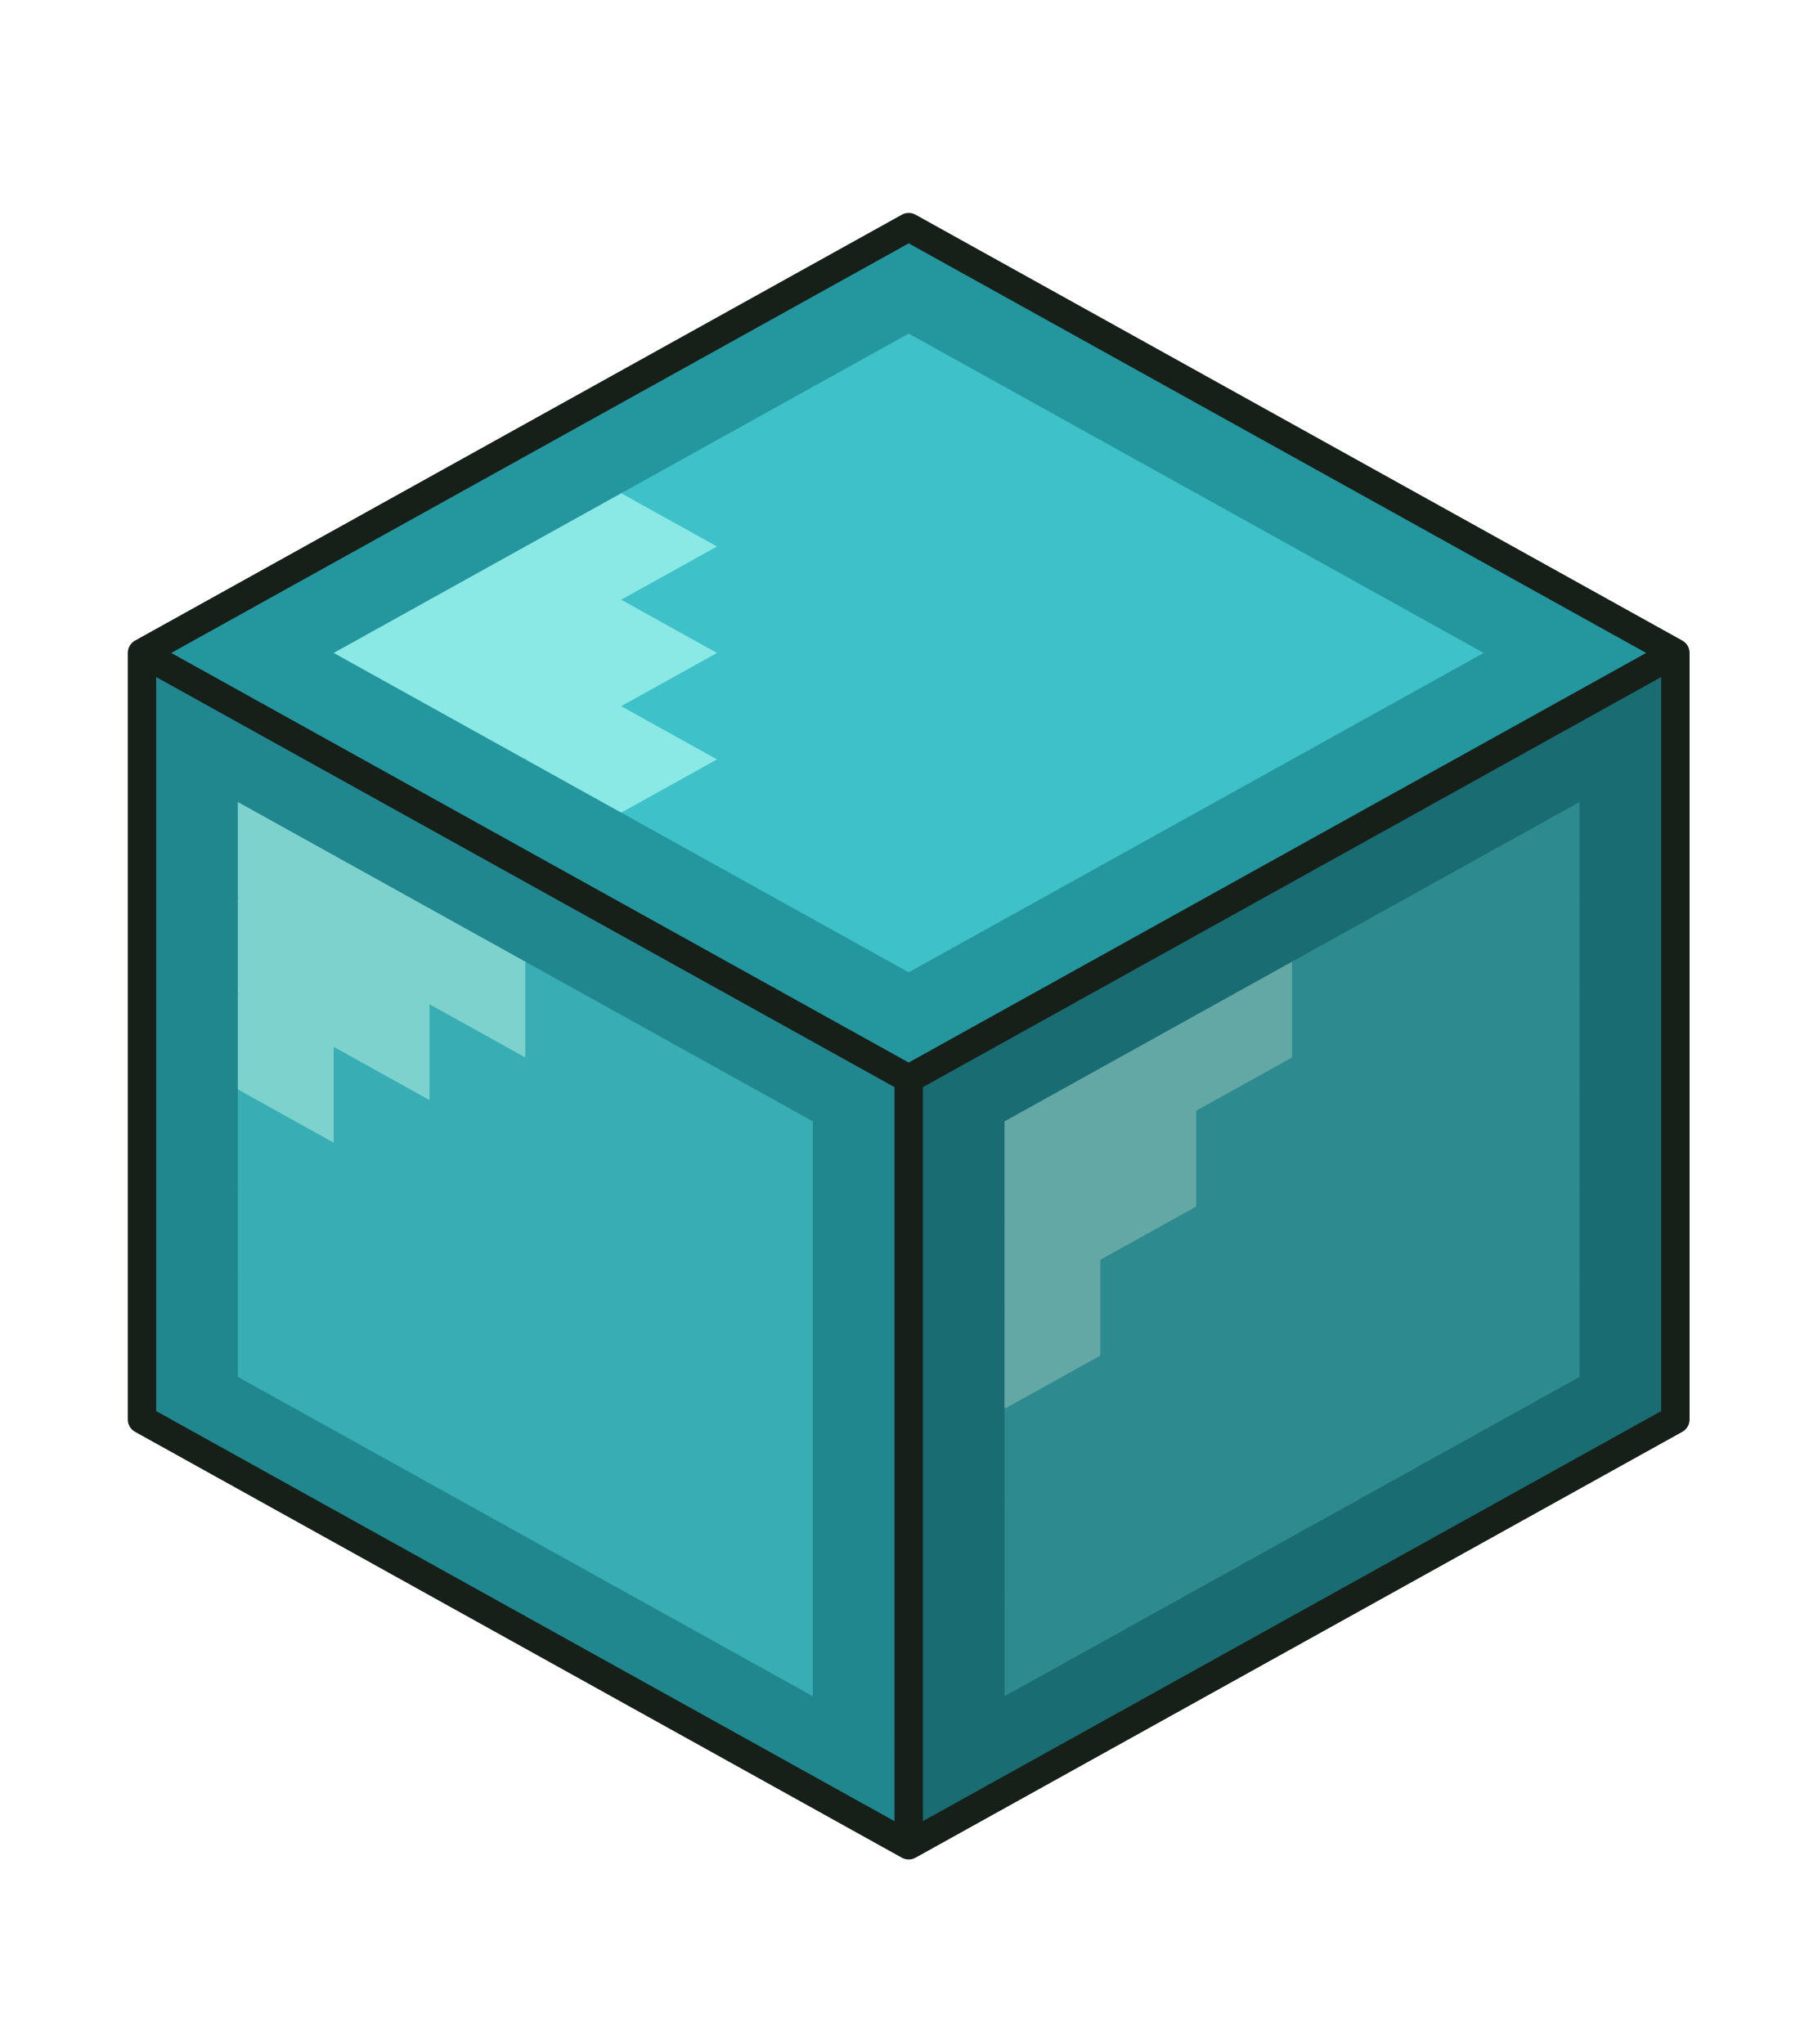
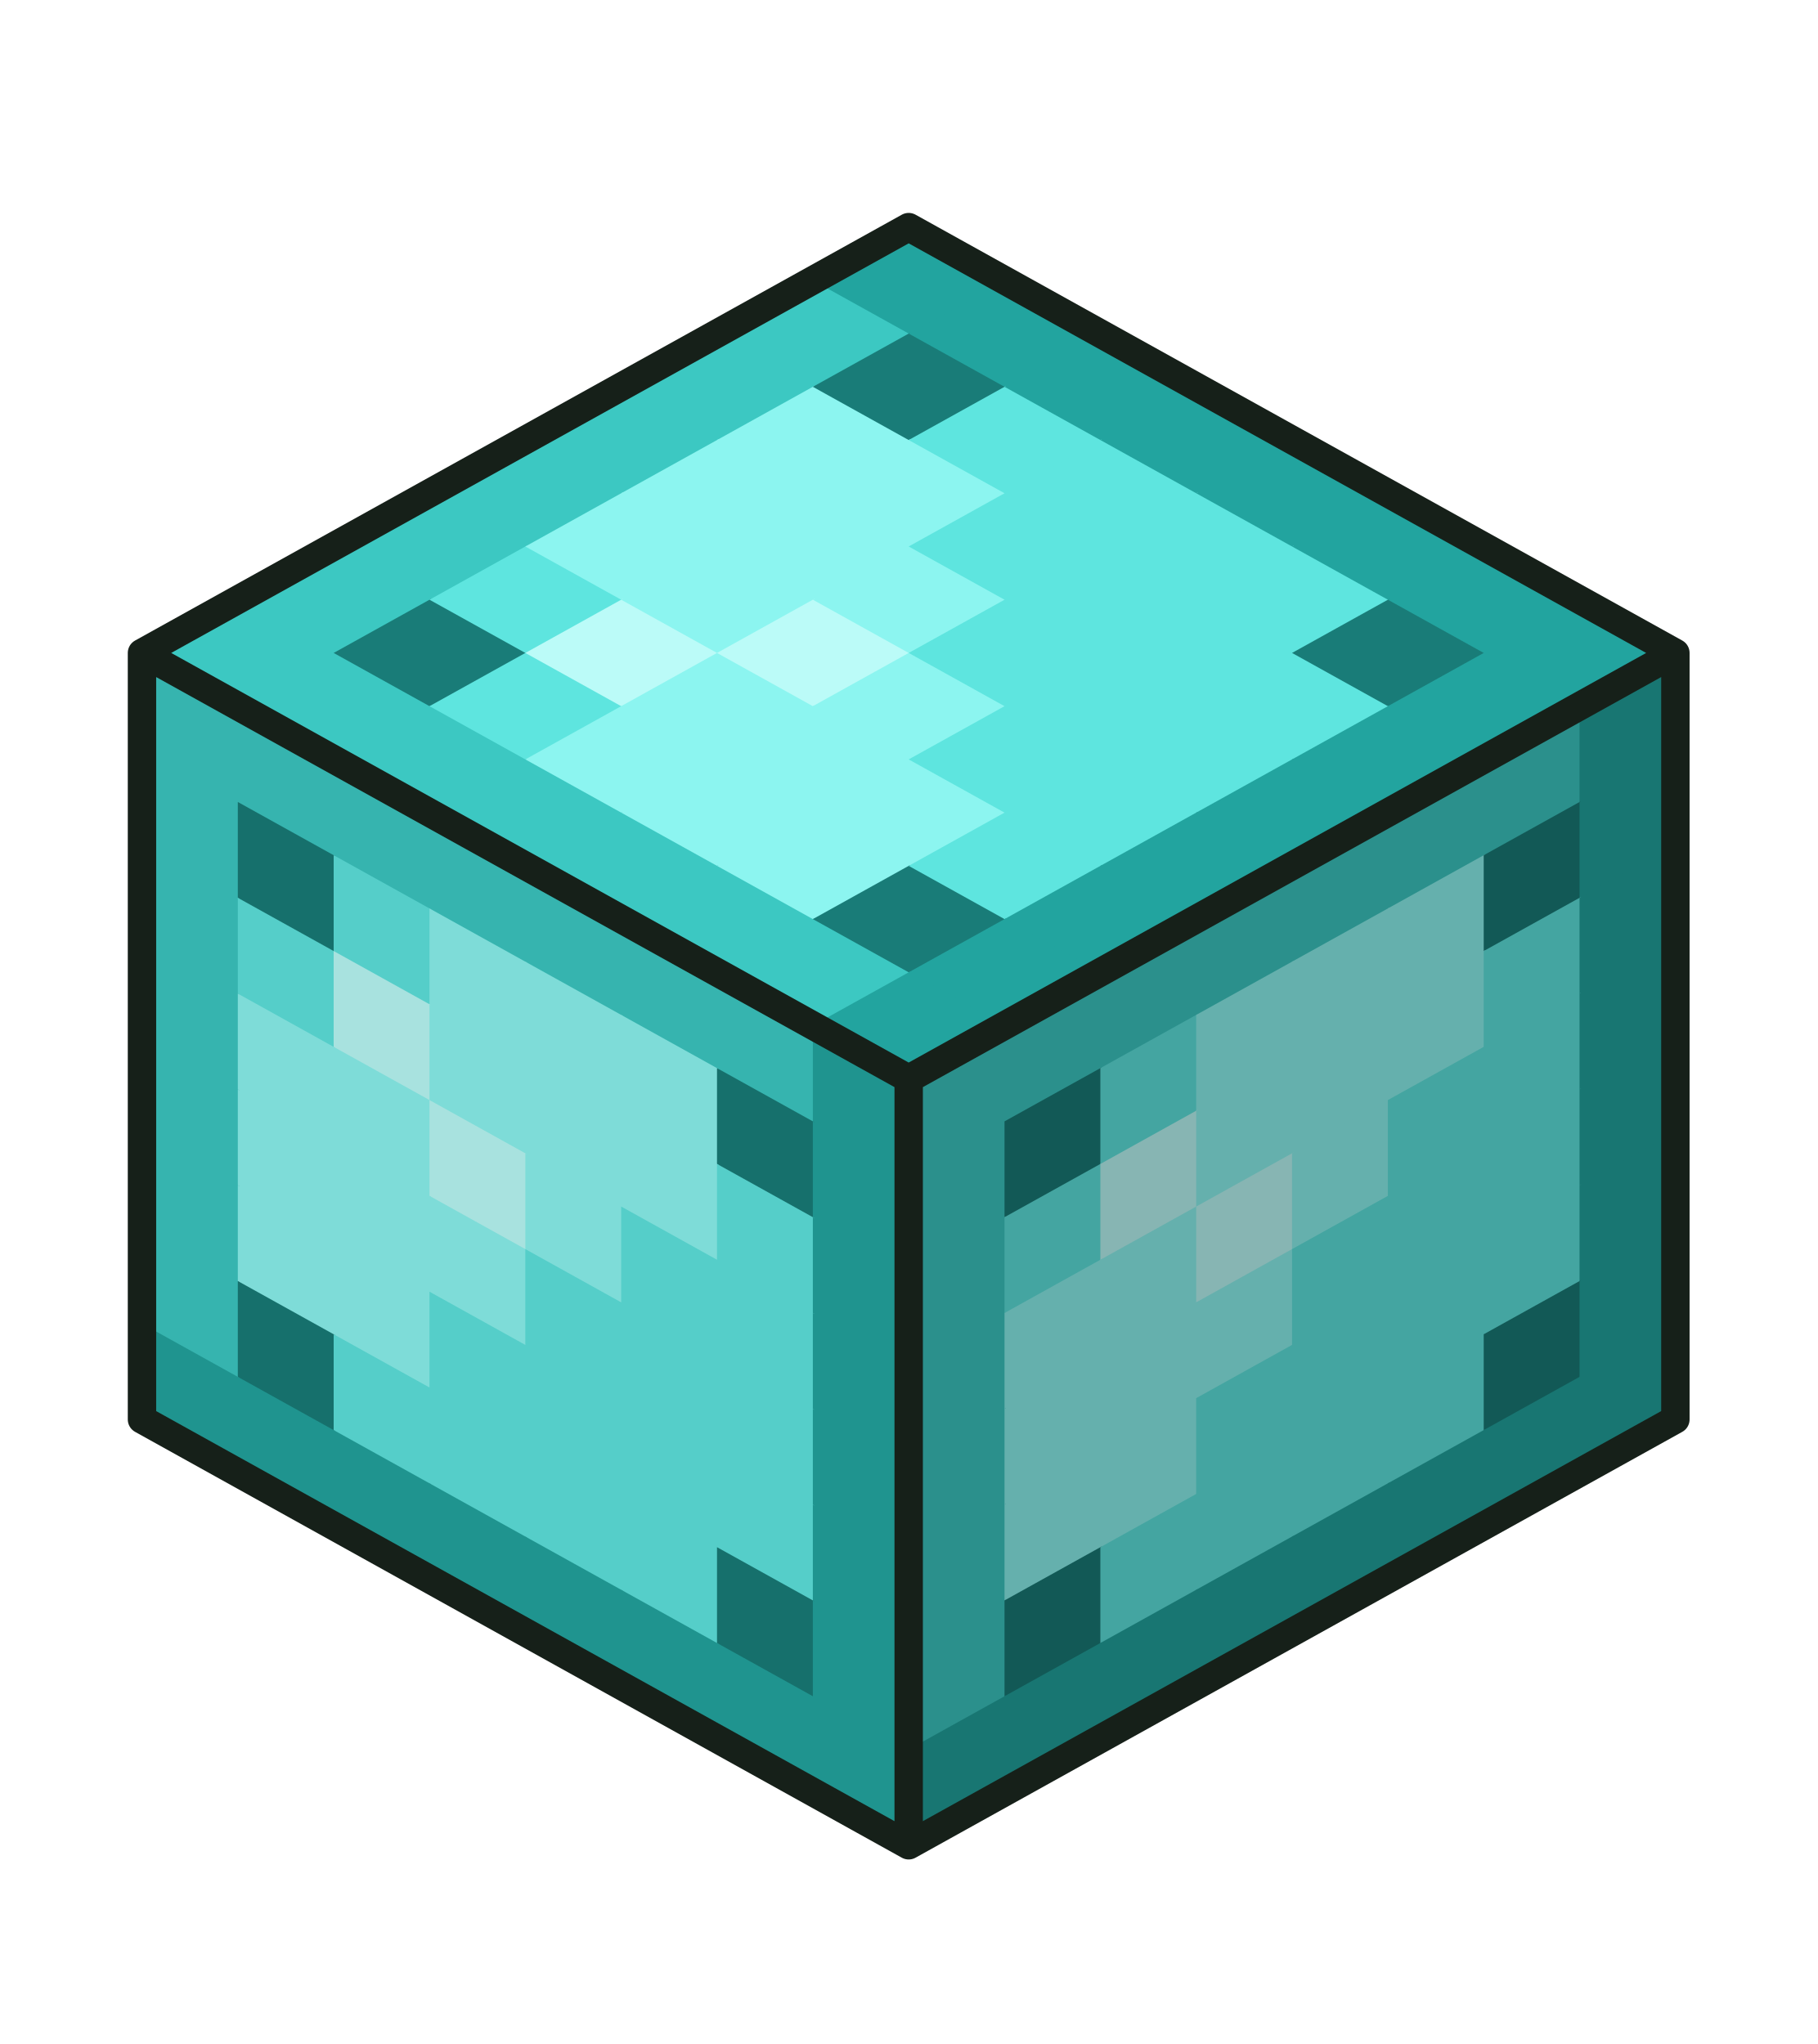
<svg xmlns="http://www.w3.org/2000/svg" viewBox="0 0 128 144" role="img">
  <g transform="matrix(6.75 -3.75 6.75 3.75 10 46)">
-     <rect x="0" y="0" width="1.015" height="1.015" fill="#23969e" />
-     <rect x="1" y="0" width="1.015" height="1.015" fill="#23969e" />
-     <rect x="2" y="0" width="1.015" height="1.015" fill="#23969e" />
-     <rect x="3" y="0" width="1.015" height="1.015" fill="#23969e" />
-     <rect x="4" y="0" width="1.015" height="1.015" fill="#23969e" />
-     <rect x="5" y="0" width="1.015" height="1.015" fill="#23969e" />
-     <rect x="6" y="0" width="1.015" height="1.015" fill="#23969e" />
-     <rect x="7" y="0" width="1.015" height="1.015" fill="#23969e" />
-     <rect x="0" y="1" width="1.015" height="1.015" fill="#23969e" />
-     <rect x="1" y="1" width="1.015" height="1.015" fill="#8be9e5" />
-     <rect x="2" y="1" width="1.015" height="1.015" fill="#8be9e5" />
-     <rect x="3" y="1" width="1.015" height="1.015" fill="#8be9e5" />
-     <rect x="4" y="1" width="1.015" height="1.015" fill="#3ec1c8" />
-     <rect x="5" y="1" width="1.015" height="1.015" fill="#3ec1c8" />
-     <rect x="6" y="1" width="1.015" height="1.015" fill="#3ec1c8" />
-     <rect x="7" y="1" width="1.015" height="1.015" fill="#23969e" />
-     <rect x="0" y="2" width="1.015" height="1.015" fill="#23969e" />
-     <rect x="1" y="2" width="1.015" height="1.015" fill="#8be9e5" />
-     <rect x="2" y="2" width="1.015" height="1.015" fill="#8be9e5" />
-     <rect x="3" y="2" width="1.015" height="1.015" fill="#3ec1c8" />
-     <rect x="4" y="2" width="1.015" height="1.015" fill="#3ec1c8" />
-     <rect x="5" y="2" width="1.015" height="1.015" fill="#3ec1c8" />
-     <rect x="6" y="2" width="1.015" height="1.015" fill="#3ec1c8" />
-     <rect x="7" y="2" width="1.015" height="1.015" fill="#23969e" />
-     <rect x="0" y="3" width="1.015" height="1.015" fill="#23969e" />
-     <rect x="1" y="3" width="1.015" height="1.015" fill="#8be9e5" />
-     <rect x="2" y="3" width="1.015" height="1.015" fill="#3ec1c8" />
-     <rect x="3" y="3" width="1.015" height="1.015" fill="#3ec1c8" />
-     <rect x="4" y="3" width="1.015" height="1.015" fill="#3ec1c8" />
-     <rect x="5" y="3" width="1.015" height="1.015" fill="#3ec1c8" />
-     <rect x="6" y="3" width="1.015" height="1.015" fill="#3ec1c8" />
-     <rect x="7" y="3" width="1.015" height="1.015" fill="#23969e" />
-     <rect x="0" y="4" width="1.015" height="1.015" fill="#23969e" />
-     <rect x="1" y="4" width="1.015" height="1.015" fill="#3ec1c8" />
-     <rect x="2" y="4" width="1.015" height="1.015" fill="#3ec1c8" />
-     <rect x="3" y="4" width="1.015" height="1.015" fill="#3ec1c8" />
-     <rect x="4" y="4" width="1.015" height="1.015" fill="#3ec1c8" />
-     <rect x="5" y="4" width="1.015" height="1.015" fill="#3ec1c8" />
-     <rect x="6" y="4" width="1.015" height="1.015" fill="#3ec1c8" />
-     <rect x="7" y="4" width="1.015" height="1.015" fill="#23969e" />
-     <rect x="0" y="5" width="1.015" height="1.015" fill="#23969e" />
-     <rect x="1" y="5" width="1.015" height="1.015" fill="#3ec1c8" />
-     <rect x="2" y="5" width="1.015" height="1.015" fill="#3ec1c8" />
-     <rect x="3" y="5" width="1.015" height="1.015" fill="#3ec1c8" />
-     <rect x="4" y="5" width="1.015" height="1.015" fill="#3ec1c8" />
-     <rect x="5" y="5" width="1.015" height="1.015" fill="#3ec1c8" />
-     <rect x="6" y="5" width="1.015" height="1.015" fill="#3ec1c8" />
-     <rect x="7" y="5" width="1.015" height="1.015" fill="#23969e" />
-     <rect x="0" y="6" width="1.015" height="1.015" fill="#23969e" />
-     <rect x="1" y="6" width="1.015" height="1.015" fill="#3ec1c8" />
-     <rect x="2" y="6" width="1.015" height="1.015" fill="#3ec1c8" />
-     <rect x="3" y="6" width="1.015" height="1.015" fill="#3ec1c8" />
-     <rect x="4" y="6" width="1.015" height="1.015" fill="#3ec1c8" />
-     <rect x="5" y="6" width="1.015" height="1.015" fill="#3ec1c8" />
-     <rect x="6" y="6" width="1.015" height="1.015" fill="#3ec1c8" />
-     <rect x="7" y="6" width="1.015" height="1.015" fill="#23969e" />
-     <rect x="0" y="7" width="1.015" height="1.015" fill="#23969e" />
-     <rect x="1" y="7" width="1.015" height="1.015" fill="#23969e" />
-     <rect x="2" y="7" width="1.015" height="1.015" fill="#23969e" />
-     <rect x="3" y="7" width="1.015" height="1.015" fill="#23969e" />
-     <rect x="4" y="7" width="1.015" height="1.015" fill="#23969e" />
-     <rect x="5" y="7" width="1.015" height="1.015" fill="#23969e" />
-     <rect x="6" y="7" width="1.015" height="1.015" fill="#23969e" />
-     <rect x="7" y="7" width="1.015" height="1.015" fill="#23969e" />
+     <rect x="0" y="0" width="1.015" height="1.015" fill="#3cc8c2" />
+     <rect x="1" y="0" width="1.015" height="1.015" fill="#3cc8c2" />
+     <rect x="2" y="0" width="1.015" height="1.015" fill="#3cc8c2" />
+     <rect x="3" y="0" width="1.015" height="1.015" fill="#3cc8c2" />
+     <rect x="4" y="0" width="1.015" height="1.015" fill="#3cc8c2" />
+     <rect x="5" y="0" width="1.015" height="1.015" fill="#3cc8c2" />
+     <rect x="6" y="0" width="1.015" height="1.015" fill="#3cc8c2" />
+     <rect x="7" y="0" width="1.015" height="1.015" fill="#22a49f" />
+     <rect x="0" y="1" width="1.015" height="1.015" fill="#3cc8c2" />
+     <rect x="1" y="1" width="1.015" height="1.015" fill="#197c78" />
+     <rect x="2" y="1" width="1.015" height="1.015" fill="#5ee5df" />
+     <rect x="3" y="1" width="1.015" height="1.015" fill="#8cf5f0" />
+     <rect x="4" y="1" width="1.015" height="1.015" fill="#8cf5f0" />
+     <rect x="5" y="1" width="1.015" height="1.015" fill="#8cf5f0" />
+     <rect x="6" y="1" width="1.015" height="1.015" fill="#197c78" />
+     <rect x="7" y="1" width="1.015" height="1.015" fill="#22a49f" />
+     <rect x="0" y="2" width="1.015" height="1.015" fill="#3cc8c2" />
+     <rect x="1" y="2" width="1.015" height="1.015" fill="#5ee5df" />
+     <rect x="2" y="2" width="1.015" height="1.015" fill="#bbfbf8" />
+     <rect x="3" y="2" width="1.015" height="1.015" fill="#8cf5f0" />
+     <rect x="4" y="2" width="1.015" height="1.015" fill="#8cf5f0" />
+     <rect x="5" y="2" width="1.015" height="1.015" fill="#8cf5f0" />
+     <rect x="6" y="2" width="1.015" height="1.015" fill="#5ee5df" />
+     <rect x="7" y="2" width="1.015" height="1.015" fill="#22a49f" />
+     <rect x="0" y="3" width="1.015" height="1.015" fill="#3cc8c2" />
+     <rect x="1" y="3" width="1.015" height="1.015" fill="#8cf5f0" />
+     <rect x="2" y="3" width="1.015" height="1.015" fill="#8cf5f0" />
+     <rect x="3" y="3" width="1.015" height="1.015" fill="#bbfbf8" />
+     <rect x="4" y="3" width="1.015" height="1.015" fill="#8cf5f0" />
+     <rect x="5" y="3" width="1.015" height="1.015" fill="#5ee5df" />
+     <rect x="6" y="3" width="1.015" height="1.015" fill="#5ee5df" />
+     <rect x="7" y="3" width="1.015" height="1.015" fill="#22a49f" />
+     <rect x="0" y="4" width="1.015" height="1.015" fill="#3cc8c2" />
+     <rect x="1" y="4" width="1.015" height="1.015" fill="#8cf5f0" />
+     <rect x="2" y="4" width="1.015" height="1.015" fill="#8cf5f0" />
+     <rect x="3" y="4" width="1.015" height="1.015" fill="#8cf5f0" />
+     <rect x="4" y="4" width="1.015" height="1.015" fill="#5ee5df" />
+     <rect x="5" y="4" width="1.015" height="1.015" fill="#5ee5df" />
+     <rect x="6" y="4" width="1.015" height="1.015" fill="#5ee5df" />
+     <rect x="7" y="4" width="1.015" height="1.015" fill="#22a49f" />
+     <rect x="0" y="5" width="1.015" height="1.015" fill="#3cc8c2" />
+     <rect x="1" y="5" width="1.015" height="1.015" fill="#8cf5f0" />
+     <rect x="2" y="5" width="1.015" height="1.015" fill="#8cf5f0" />
+     <rect x="3" y="5" width="1.015" height="1.015" fill="#5ee5df" />
+     <rect x="4" y="5" width="1.015" height="1.015" fill="#5ee5df" />
+     <rect x="5" y="5" width="1.015" height="1.015" fill="#5ee5df" />
+     <rect x="6" y="5" width="1.015" height="1.015" fill="#5ee5df" />
+     <rect x="7" y="5" width="1.015" height="1.015" fill="#22a49f" />
+     <rect x="0" y="6" width="1.015" height="1.015" fill="#3cc8c2" />
+     <rect x="1" y="6" width="1.015" height="1.015" fill="#197c78" />
+     <rect x="2" y="6" width="1.015" height="1.015" fill="#5ee5df" />
+     <rect x="3" y="6" width="1.015" height="1.015" fill="#5ee5df" />
+     <rect x="4" y="6" width="1.015" height="1.015" fill="#5ee5df" />
+     <rect x="5" y="6" width="1.015" height="1.015" fill="#5ee5df" />
+     <rect x="6" y="6" width="1.015" height="1.015" fill="#197c78" />
+     <rect x="7" y="6" width="1.015" height="1.015" fill="#22a49f" />
+     <rect x="0" y="7" width="1.015" height="1.015" fill="#22a49f" />
+     <rect x="1" y="7" width="1.015" height="1.015" fill="#22a49f" />
+     <rect x="2" y="7" width="1.015" height="1.015" fill="#22a49f" />
+     <rect x="3" y="7" width="1.015" height="1.015" fill="#22a49f" />
+     <rect x="4" y="7" width="1.015" height="1.015" fill="#22a49f" />
+     <rect x="5" y="7" width="1.015" height="1.015" fill="#22a49f" />
+     <rect x="6" y="7" width="1.015" height="1.015" fill="#22a49f" />
+     <rect x="7" y="7" width="1.015" height="1.015" fill="#22a49f" />
  </g>
  <g transform="matrix(6.75 3.75 0 6.75 10 46)">
-     <rect x="0" y="0" width="1.015" height="1.015" fill="#20878e" />
-     <rect x="1" y="0" width="1.015" height="1.015" fill="#20878e" />
-     <rect x="2" y="0" width="1.015" height="1.015" fill="#20878e" />
-     <rect x="3" y="0" width="1.015" height="1.015" fill="#20878e" />
-     <rect x="4" y="0" width="1.015" height="1.015" fill="#20878e" />
-     <rect x="5" y="0" width="1.015" height="1.015" fill="#20878e" />
-     <rect x="6" y="0" width="1.015" height="1.015" fill="#20878e" />
-     <rect x="7" y="0" width="1.015" height="1.015" fill="#20878e" />
-     <rect x="0" y="1" width="1.015" height="1.015" fill="#20878e" />
-     <rect x="1" y="1" width="1.015" height="1.015" fill="#7dd2ce" />
-     <rect x="2" y="1" width="1.015" height="1.015" fill="#7dd2ce" />
-     <rect x="3" y="1" width="1.015" height="1.015" fill="#7dd2ce" />
-     <rect x="4" y="1" width="1.015" height="1.015" fill="#38aeb4" />
-     <rect x="5" y="1" width="1.015" height="1.015" fill="#38aeb4" />
-     <rect x="6" y="1" width="1.015" height="1.015" fill="#38aeb4" />
-     <rect x="7" y="1" width="1.015" height="1.015" fill="#20878e" />
-     <rect x="0" y="2" width="1.015" height="1.015" fill="#20878e" />
-     <rect x="1" y="2" width="1.015" height="1.015" fill="#7dd2ce" />
-     <rect x="2" y="2" width="1.015" height="1.015" fill="#7dd2ce" />
-     <rect x="3" y="2" width="1.015" height="1.015" fill="#38aeb4" />
-     <rect x="4" y="2" width="1.015" height="1.015" fill="#38aeb4" />
-     <rect x="5" y="2" width="1.015" height="1.015" fill="#38aeb4" />
-     <rect x="6" y="2" width="1.015" height="1.015" fill="#38aeb4" />
-     <rect x="7" y="2" width="1.015" height="1.015" fill="#20878e" />
-     <rect x="0" y="3" width="1.015" height="1.015" fill="#20878e" />
-     <rect x="1" y="3" width="1.015" height="1.015" fill="#7dd2ce" />
-     <rect x="2" y="3" width="1.015" height="1.015" fill="#38aeb4" />
-     <rect x="3" y="3" width="1.015" height="1.015" fill="#38aeb4" />
-     <rect x="4" y="3" width="1.015" height="1.015" fill="#38aeb4" />
-     <rect x="5" y="3" width="1.015" height="1.015" fill="#38aeb4" />
-     <rect x="6" y="3" width="1.015" height="1.015" fill="#38aeb4" />
-     <rect x="7" y="3" width="1.015" height="1.015" fill="#20878e" />
-     <rect x="0" y="4" width="1.015" height="1.015" fill="#20878e" />
-     <rect x="1" y="4" width="1.015" height="1.015" fill="#38aeb4" />
-     <rect x="2" y="4" width="1.015" height="1.015" fill="#38aeb4" />
-     <rect x="3" y="4" width="1.015" height="1.015" fill="#38aeb4" />
-     <rect x="4" y="4" width="1.015" height="1.015" fill="#38aeb4" />
-     <rect x="5" y="4" width="1.015" height="1.015" fill="#38aeb4" />
-     <rect x="6" y="4" width="1.015" height="1.015" fill="#38aeb4" />
-     <rect x="7" y="4" width="1.015" height="1.015" fill="#20878e" />
-     <rect x="0" y="5" width="1.015" height="1.015" fill="#20878e" />
-     <rect x="1" y="5" width="1.015" height="1.015" fill="#38aeb4" />
-     <rect x="2" y="5" width="1.015" height="1.015" fill="#38aeb4" />
-     <rect x="3" y="5" width="1.015" height="1.015" fill="#38aeb4" />
-     <rect x="4" y="5" width="1.015" height="1.015" fill="#38aeb4" />
-     <rect x="5" y="5" width="1.015" height="1.015" fill="#38aeb4" />
-     <rect x="6" y="5" width="1.015" height="1.015" fill="#38aeb4" />
-     <rect x="7" y="5" width="1.015" height="1.015" fill="#20878e" />
-     <rect x="0" y="6" width="1.015" height="1.015" fill="#20878e" />
-     <rect x="1" y="6" width="1.015" height="1.015" fill="#38aeb4" />
-     <rect x="2" y="6" width="1.015" height="1.015" fill="#38aeb4" />
-     <rect x="3" y="6" width="1.015" height="1.015" fill="#38aeb4" />
-     <rect x="4" y="6" width="1.015" height="1.015" fill="#38aeb4" />
-     <rect x="5" y="6" width="1.015" height="1.015" fill="#38aeb4" />
-     <rect x="6" y="6" width="1.015" height="1.015" fill="#38aeb4" />
-     <rect x="7" y="6" width="1.015" height="1.015" fill="#20878e" />
-     <rect x="0" y="7" width="1.015" height="1.015" fill="#20878e" />
-     <rect x="1" y="7" width="1.015" height="1.015" fill="#20878e" />
-     <rect x="2" y="7" width="1.015" height="1.015" fill="#20878e" />
-     <rect x="3" y="7" width="1.015" height="1.015" fill="#20878e" />
-     <rect x="4" y="7" width="1.015" height="1.015" fill="#20878e" />
-     <rect x="5" y="7" width="1.015" height="1.015" fill="#20878e" />
-     <rect x="6" y="7" width="1.015" height="1.015" fill="#20878e" />
-     <rect x="7" y="7" width="1.015" height="1.015" fill="#20878e" />
+     <rect x="0" y="0" width="1.015" height="1.015" fill="#36b4af" />
+     <rect x="1" y="0" width="1.015" height="1.015" fill="#36b4af" />
+     <rect x="2" y="0" width="1.015" height="1.015" fill="#36b4af" />
+     <rect x="3" y="0" width="1.015" height="1.015" fill="#36b4af" />
+     <rect x="4" y="0" width="1.015" height="1.015" fill="#36b4af" />
+     <rect x="5" y="0" width="1.015" height="1.015" fill="#36b4af" />
+     <rect x="6" y="0" width="1.015" height="1.015" fill="#36b4af" />
+     <rect x="7" y="0" width="1.015" height="1.015" fill="#1f948f" />
+     <rect x="0" y="1" width="1.015" height="1.015" fill="#36b4af" />
+     <rect x="1" y="1" width="1.015" height="1.015" fill="#16706c" />
+     <rect x="2" y="1" width="1.015" height="1.015" fill="#55cec9" />
+     <rect x="3" y="1" width="1.015" height="1.015" fill="#7edcd8" />
+     <rect x="4" y="1" width="1.015" height="1.015" fill="#7edcd8" />
+     <rect x="5" y="1" width="1.015" height="1.015" fill="#7edcd8" />
+     <rect x="6" y="1" width="1.015" height="1.015" fill="#16706c" />
+     <rect x="7" y="1" width="1.015" height="1.015" fill="#1f948f" />
+     <rect x="0" y="2" width="1.015" height="1.015" fill="#36b4af" />
+     <rect x="1" y="2" width="1.015" height="1.015" fill="#55cec9" />
+     <rect x="2" y="2" width="1.015" height="1.015" fill="#a8e2df" />
+     <rect x="3" y="2" width="1.015" height="1.015" fill="#7edcd8" />
+     <rect x="4" y="2" width="1.015" height="1.015" fill="#7edcd8" />
+     <rect x="5" y="2" width="1.015" height="1.015" fill="#7edcd8" />
+     <rect x="6" y="2" width="1.015" height="1.015" fill="#55cec9" />
+     <rect x="7" y="2" width="1.015" height="1.015" fill="#1f948f" />
+     <rect x="0" y="3" width="1.015" height="1.015" fill="#36b4af" />
+     <rect x="1" y="3" width="1.015" height="1.015" fill="#7edcd8" />
+     <rect x="2" y="3" width="1.015" height="1.015" fill="#7edcd8" />
+     <rect x="3" y="3" width="1.015" height="1.015" fill="#a8e2df" />
+     <rect x="4" y="3" width="1.015" height="1.015" fill="#7edcd8" />
+     <rect x="5" y="3" width="1.015" height="1.015" fill="#55cec9" />
+     <rect x="6" y="3" width="1.015" height="1.015" fill="#55cec9" />
+     <rect x="7" y="3" width="1.015" height="1.015" fill="#1f948f" />
+     <rect x="0" y="4" width="1.015" height="1.015" fill="#36b4af" />
+     <rect x="1" y="4" width="1.015" height="1.015" fill="#7edcd8" />
+     <rect x="2" y="4" width="1.015" height="1.015" fill="#7edcd8" />
+     <rect x="3" y="4" width="1.015" height="1.015" fill="#7edcd8" />
+     <rect x="4" y="4" width="1.015" height="1.015" fill="#55cec9" />
+     <rect x="5" y="4" width="1.015" height="1.015" fill="#55cec9" />
+     <rect x="6" y="4" width="1.015" height="1.015" fill="#55cec9" />
+     <rect x="7" y="4" width="1.015" height="1.015" fill="#1f948f" />
+     <rect x="0" y="5" width="1.015" height="1.015" fill="#36b4af" />
+     <rect x="1" y="5" width="1.015" height="1.015" fill="#7edcd8" />
+     <rect x="2" y="5" width="1.015" height="1.015" fill="#7edcd8" />
+     <rect x="3" y="5" width="1.015" height="1.015" fill="#55cec9" />
+     <rect x="4" y="5" width="1.015" height="1.015" fill="#55cec9" />
+     <rect x="5" y="5" width="1.015" height="1.015" fill="#55cec9" />
+     <rect x="6" y="5" width="1.015" height="1.015" fill="#55cec9" />
+     <rect x="7" y="5" width="1.015" height="1.015" fill="#1f948f" />
+     <rect x="0" y="6" width="1.015" height="1.015" fill="#36b4af" />
+     <rect x="1" y="6" width="1.015" height="1.015" fill="#16706c" />
+     <rect x="2" y="6" width="1.015" height="1.015" fill="#55cec9" />
+     <rect x="3" y="6" width="1.015" height="1.015" fill="#55cec9" />
+     <rect x="4" y="6" width="1.015" height="1.015" fill="#55cec9" />
+     <rect x="5" y="6" width="1.015" height="1.015" fill="#55cec9" />
+     <rect x="6" y="6" width="1.015" height="1.015" fill="#16706c" />
+     <rect x="7" y="6" width="1.015" height="1.015" fill="#1f948f" />
+     <rect x="0" y="7" width="1.015" height="1.015" fill="#1f948f" />
+     <rect x="1" y="7" width="1.015" height="1.015" fill="#1f948f" />
+     <rect x="2" y="7" width="1.015" height="1.015" fill="#1f948f" />
+     <rect x="3" y="7" width="1.015" height="1.015" fill="#1f948f" />
+     <rect x="4" y="7" width="1.015" height="1.015" fill="#1f948f" />
+     <rect x="5" y="7" width="1.015" height="1.015" fill="#1f948f" />
+     <rect x="6" y="7" width="1.015" height="1.015" fill="#1f948f" />
+     <rect x="7" y="7" width="1.015" height="1.015" fill="#1f948f" />
  </g>
  <g transform="matrix(6.75 -3.75 0 6.75 64 76)">
-     <rect x="0" y="0" width="1.015" height="1.015" fill="#196c72" />
-     <rect x="1" y="0" width="1.015" height="1.015" fill="#196c72" />
-     <rect x="2" y="0" width="1.015" height="1.015" fill="#196c72" />
-     <rect x="3" y="0" width="1.015" height="1.015" fill="#196c72" />
-     <rect x="4" y="0" width="1.015" height="1.015" fill="#196c72" />
-     <rect x="5" y="0" width="1.015" height="1.015" fill="#196c72" />
-     <rect x="6" y="0" width="1.015" height="1.015" fill="#196c72" />
-     <rect x="7" y="0" width="1.015" height="1.015" fill="#196c72" />
-     <rect x="0" y="1" width="1.015" height="1.015" fill="#196c72" />
-     <rect x="1" y="1" width="1.015" height="1.015" fill="#64a8a5" />
-     <rect x="2" y="1" width="1.015" height="1.015" fill="#64a8a5" />
-     <rect x="3" y="1" width="1.015" height="1.015" fill="#64a8a5" />
-     <rect x="4" y="1" width="1.015" height="1.015" fill="#2d8b90" />
-     <rect x="5" y="1" width="1.015" height="1.015" fill="#2d8b90" />
-     <rect x="6" y="1" width="1.015" height="1.015" fill="#2d8b90" />
-     <rect x="7" y="1" width="1.015" height="1.015" fill="#196c72" />
-     <rect x="0" y="2" width="1.015" height="1.015" fill="#196c72" />
-     <rect x="1" y="2" width="1.015" height="1.015" fill="#64a8a5" />
-     <rect x="2" y="2" width="1.015" height="1.015" fill="#64a8a5" />
-     <rect x="3" y="2" width="1.015" height="1.015" fill="#2d8b90" />
-     <rect x="4" y="2" width="1.015" height="1.015" fill="#2d8b90" />
-     <rect x="5" y="2" width="1.015" height="1.015" fill="#2d8b90" />
-     <rect x="6" y="2" width="1.015" height="1.015" fill="#2d8b90" />
-     <rect x="7" y="2" width="1.015" height="1.015" fill="#196c72" />
-     <rect x="0" y="3" width="1.015" height="1.015" fill="#196c72" />
-     <rect x="1" y="3" width="1.015" height="1.015" fill="#64a8a5" />
-     <rect x="2" y="3" width="1.015" height="1.015" fill="#2d8b90" />
-     <rect x="3" y="3" width="1.015" height="1.015" fill="#2d8b90" />
-     <rect x="4" y="3" width="1.015" height="1.015" fill="#2d8b90" />
-     <rect x="5" y="3" width="1.015" height="1.015" fill="#2d8b90" />
-     <rect x="6" y="3" width="1.015" height="1.015" fill="#2d8b90" />
-     <rect x="7" y="3" width="1.015" height="1.015" fill="#196c72" />
-     <rect x="0" y="4" width="1.015" height="1.015" fill="#196c72" />
-     <rect x="1" y="4" width="1.015" height="1.015" fill="#2d8b90" />
-     <rect x="2" y="4" width="1.015" height="1.015" fill="#2d8b90" />
-     <rect x="3" y="4" width="1.015" height="1.015" fill="#2d8b90" />
-     <rect x="4" y="4" width="1.015" height="1.015" fill="#2d8b90" />
-     <rect x="5" y="4" width="1.015" height="1.015" fill="#2d8b90" />
-     <rect x="6" y="4" width="1.015" height="1.015" fill="#2d8b90" />
-     <rect x="7" y="4" width="1.015" height="1.015" fill="#196c72" />
-     <rect x="0" y="5" width="1.015" height="1.015" fill="#196c72" />
-     <rect x="1" y="5" width="1.015" height="1.015" fill="#2d8b90" />
-     <rect x="2" y="5" width="1.015" height="1.015" fill="#2d8b90" />
-     <rect x="3" y="5" width="1.015" height="1.015" fill="#2d8b90" />
-     <rect x="4" y="5" width="1.015" height="1.015" fill="#2d8b90" />
-     <rect x="5" y="5" width="1.015" height="1.015" fill="#2d8b90" />
-     <rect x="6" y="5" width="1.015" height="1.015" fill="#2d8b90" />
-     <rect x="7" y="5" width="1.015" height="1.015" fill="#196c72" />
-     <rect x="0" y="6" width="1.015" height="1.015" fill="#196c72" />
-     <rect x="1" y="6" width="1.015" height="1.015" fill="#2d8b90" />
-     <rect x="2" y="6" width="1.015" height="1.015" fill="#2d8b90" />
-     <rect x="3" y="6" width="1.015" height="1.015" fill="#2d8b90" />
-     <rect x="4" y="6" width="1.015" height="1.015" fill="#2d8b90" />
-     <rect x="5" y="6" width="1.015" height="1.015" fill="#2d8b90" />
-     <rect x="6" y="6" width="1.015" height="1.015" fill="#2d8b90" />
-     <rect x="7" y="6" width="1.015" height="1.015" fill="#196c72" />
-     <rect x="0" y="7" width="1.015" height="1.015" fill="#196c72" />
-     <rect x="1" y="7" width="1.015" height="1.015" fill="#196c72" />
-     <rect x="2" y="7" width="1.015" height="1.015" fill="#196c72" />
-     <rect x="3" y="7" width="1.015" height="1.015" fill="#196c72" />
-     <rect x="4" y="7" width="1.015" height="1.015" fill="#196c72" />
-     <rect x="5" y="7" width="1.015" height="1.015" fill="#196c72" />
-     <rect x="6" y="7" width="1.015" height="1.015" fill="#196c72" />
-     <rect x="7" y="7" width="1.015" height="1.015" fill="#196c72" />
+     <rect x="0" y="0" width="1.015" height="1.015" fill="#2b908c" />
+     <rect x="1" y="0" width="1.015" height="1.015" fill="#2b908c" />
+     <rect x="2" y="0" width="1.015" height="1.015" fill="#2b908c" />
+     <rect x="3" y="0" width="1.015" height="1.015" fill="#2b908c" />
+     <rect x="4" y="0" width="1.015" height="1.015" fill="#2b908c" />
+     <rect x="5" y="0" width="1.015" height="1.015" fill="#2b908c" />
+     <rect x="6" y="0" width="1.015" height="1.015" fill="#2b908c" />
+     <rect x="7" y="0" width="1.015" height="1.015" fill="#187672" />
+     <rect x="0" y="1" width="1.015" height="1.015" fill="#2b908c" />
+     <rect x="1" y="1" width="1.015" height="1.015" fill="#125956" />
+     <rect x="2" y="1" width="1.015" height="1.015" fill="#44a5a1" />
+     <rect x="3" y="1" width="1.015" height="1.015" fill="#65b0ad" />
+     <rect x="4" y="1" width="1.015" height="1.015" fill="#65b0ad" />
+     <rect x="5" y="1" width="1.015" height="1.015" fill="#65b0ad" />
+     <rect x="6" y="1" width="1.015" height="1.015" fill="#125956" />
+     <rect x="7" y="1" width="1.015" height="1.015" fill="#187672" />
+     <rect x="0" y="2" width="1.015" height="1.015" fill="#2b908c" />
+     <rect x="1" y="2" width="1.015" height="1.015" fill="#44a5a1" />
+     <rect x="2" y="2" width="1.015" height="1.015" fill="#87b5b3" />
+     <rect x="3" y="2" width="1.015" height="1.015" fill="#65b0ad" />
+     <rect x="4" y="2" width="1.015" height="1.015" fill="#65b0ad" />
+     <rect x="5" y="2" width="1.015" height="1.015" fill="#65b0ad" />
+     <rect x="6" y="2" width="1.015" height="1.015" fill="#44a5a1" />
+     <rect x="7" y="2" width="1.015" height="1.015" fill="#187672" />
+     <rect x="0" y="3" width="1.015" height="1.015" fill="#2b908c" />
+     <rect x="1" y="3" width="1.015" height="1.015" fill="#65b0ad" />
+     <rect x="2" y="3" width="1.015" height="1.015" fill="#65b0ad" />
+     <rect x="3" y="3" width="1.015" height="1.015" fill="#87b5b3" />
+     <rect x="4" y="3" width="1.015" height="1.015" fill="#65b0ad" />
+     <rect x="5" y="3" width="1.015" height="1.015" fill="#44a5a1" />
+     <rect x="6" y="3" width="1.015" height="1.015" fill="#44a5a1" />
+     <rect x="7" y="3" width="1.015" height="1.015" fill="#187672" />
+     <rect x="0" y="4" width="1.015" height="1.015" fill="#2b908c" />
+     <rect x="1" y="4" width="1.015" height="1.015" fill="#65b0ad" />
+     <rect x="2" y="4" width="1.015" height="1.015" fill="#65b0ad" />
+     <rect x="3" y="4" width="1.015" height="1.015" fill="#65b0ad" />
+     <rect x="4" y="4" width="1.015" height="1.015" fill="#44a5a1" />
+     <rect x="5" y="4" width="1.015" height="1.015" fill="#44a5a1" />
+     <rect x="6" y="4" width="1.015" height="1.015" fill="#44a5a1" />
+     <rect x="7" y="4" width="1.015" height="1.015" fill="#187672" />
+     <rect x="0" y="5" width="1.015" height="1.015" fill="#2b908c" />
+     <rect x="1" y="5" width="1.015" height="1.015" fill="#65b0ad" />
+     <rect x="2" y="5" width="1.015" height="1.015" fill="#65b0ad" />
+     <rect x="3" y="5" width="1.015" height="1.015" fill="#44a5a1" />
+     <rect x="4" y="5" width="1.015" height="1.015" fill="#44a5a1" />
+     <rect x="5" y="5" width="1.015" height="1.015" fill="#44a5a1" />
+     <rect x="6" y="5" width="1.015" height="1.015" fill="#44a5a1" />
+     <rect x="7" y="5" width="1.015" height="1.015" fill="#187672" />
+     <rect x="0" y="6" width="1.015" height="1.015" fill="#2b908c" />
+     <rect x="1" y="6" width="1.015" height="1.015" fill="#125956" />
+     <rect x="2" y="6" width="1.015" height="1.015" fill="#44a5a1" />
+     <rect x="3" y="6" width="1.015" height="1.015" fill="#44a5a1" />
+     <rect x="4" y="6" width="1.015" height="1.015" fill="#44a5a1" />
+     <rect x="5" y="6" width="1.015" height="1.015" fill="#44a5a1" />
+     <rect x="6" y="6" width="1.015" height="1.015" fill="#125956" />
+     <rect x="7" y="6" width="1.015" height="1.015" fill="#187672" />
+     <rect x="0" y="7" width="1.015" height="1.015" fill="#187672" />
+     <rect x="1" y="7" width="1.015" height="1.015" fill="#187672" />
+     <rect x="2" y="7" width="1.015" height="1.015" fill="#187672" />
+     <rect x="3" y="7" width="1.015" height="1.015" fill="#187672" />
+     <rect x="4" y="7" width="1.015" height="1.015" fill="#187672" />
+     <rect x="5" y="7" width="1.015" height="1.015" fill="#187672" />
+     <rect x="6" y="7" width="1.015" height="1.015" fill="#187672" />
+     <rect x="7" y="7" width="1.015" height="1.015" fill="#187672" />
  </g>
  <path d="M64 16 118 46V100L64 130 10 100V46Z M10 46 64 76 118 46 M64 76V130" fill="none" stroke="#162019" stroke-width="2" stroke-linejoin="round" />
</svg>
